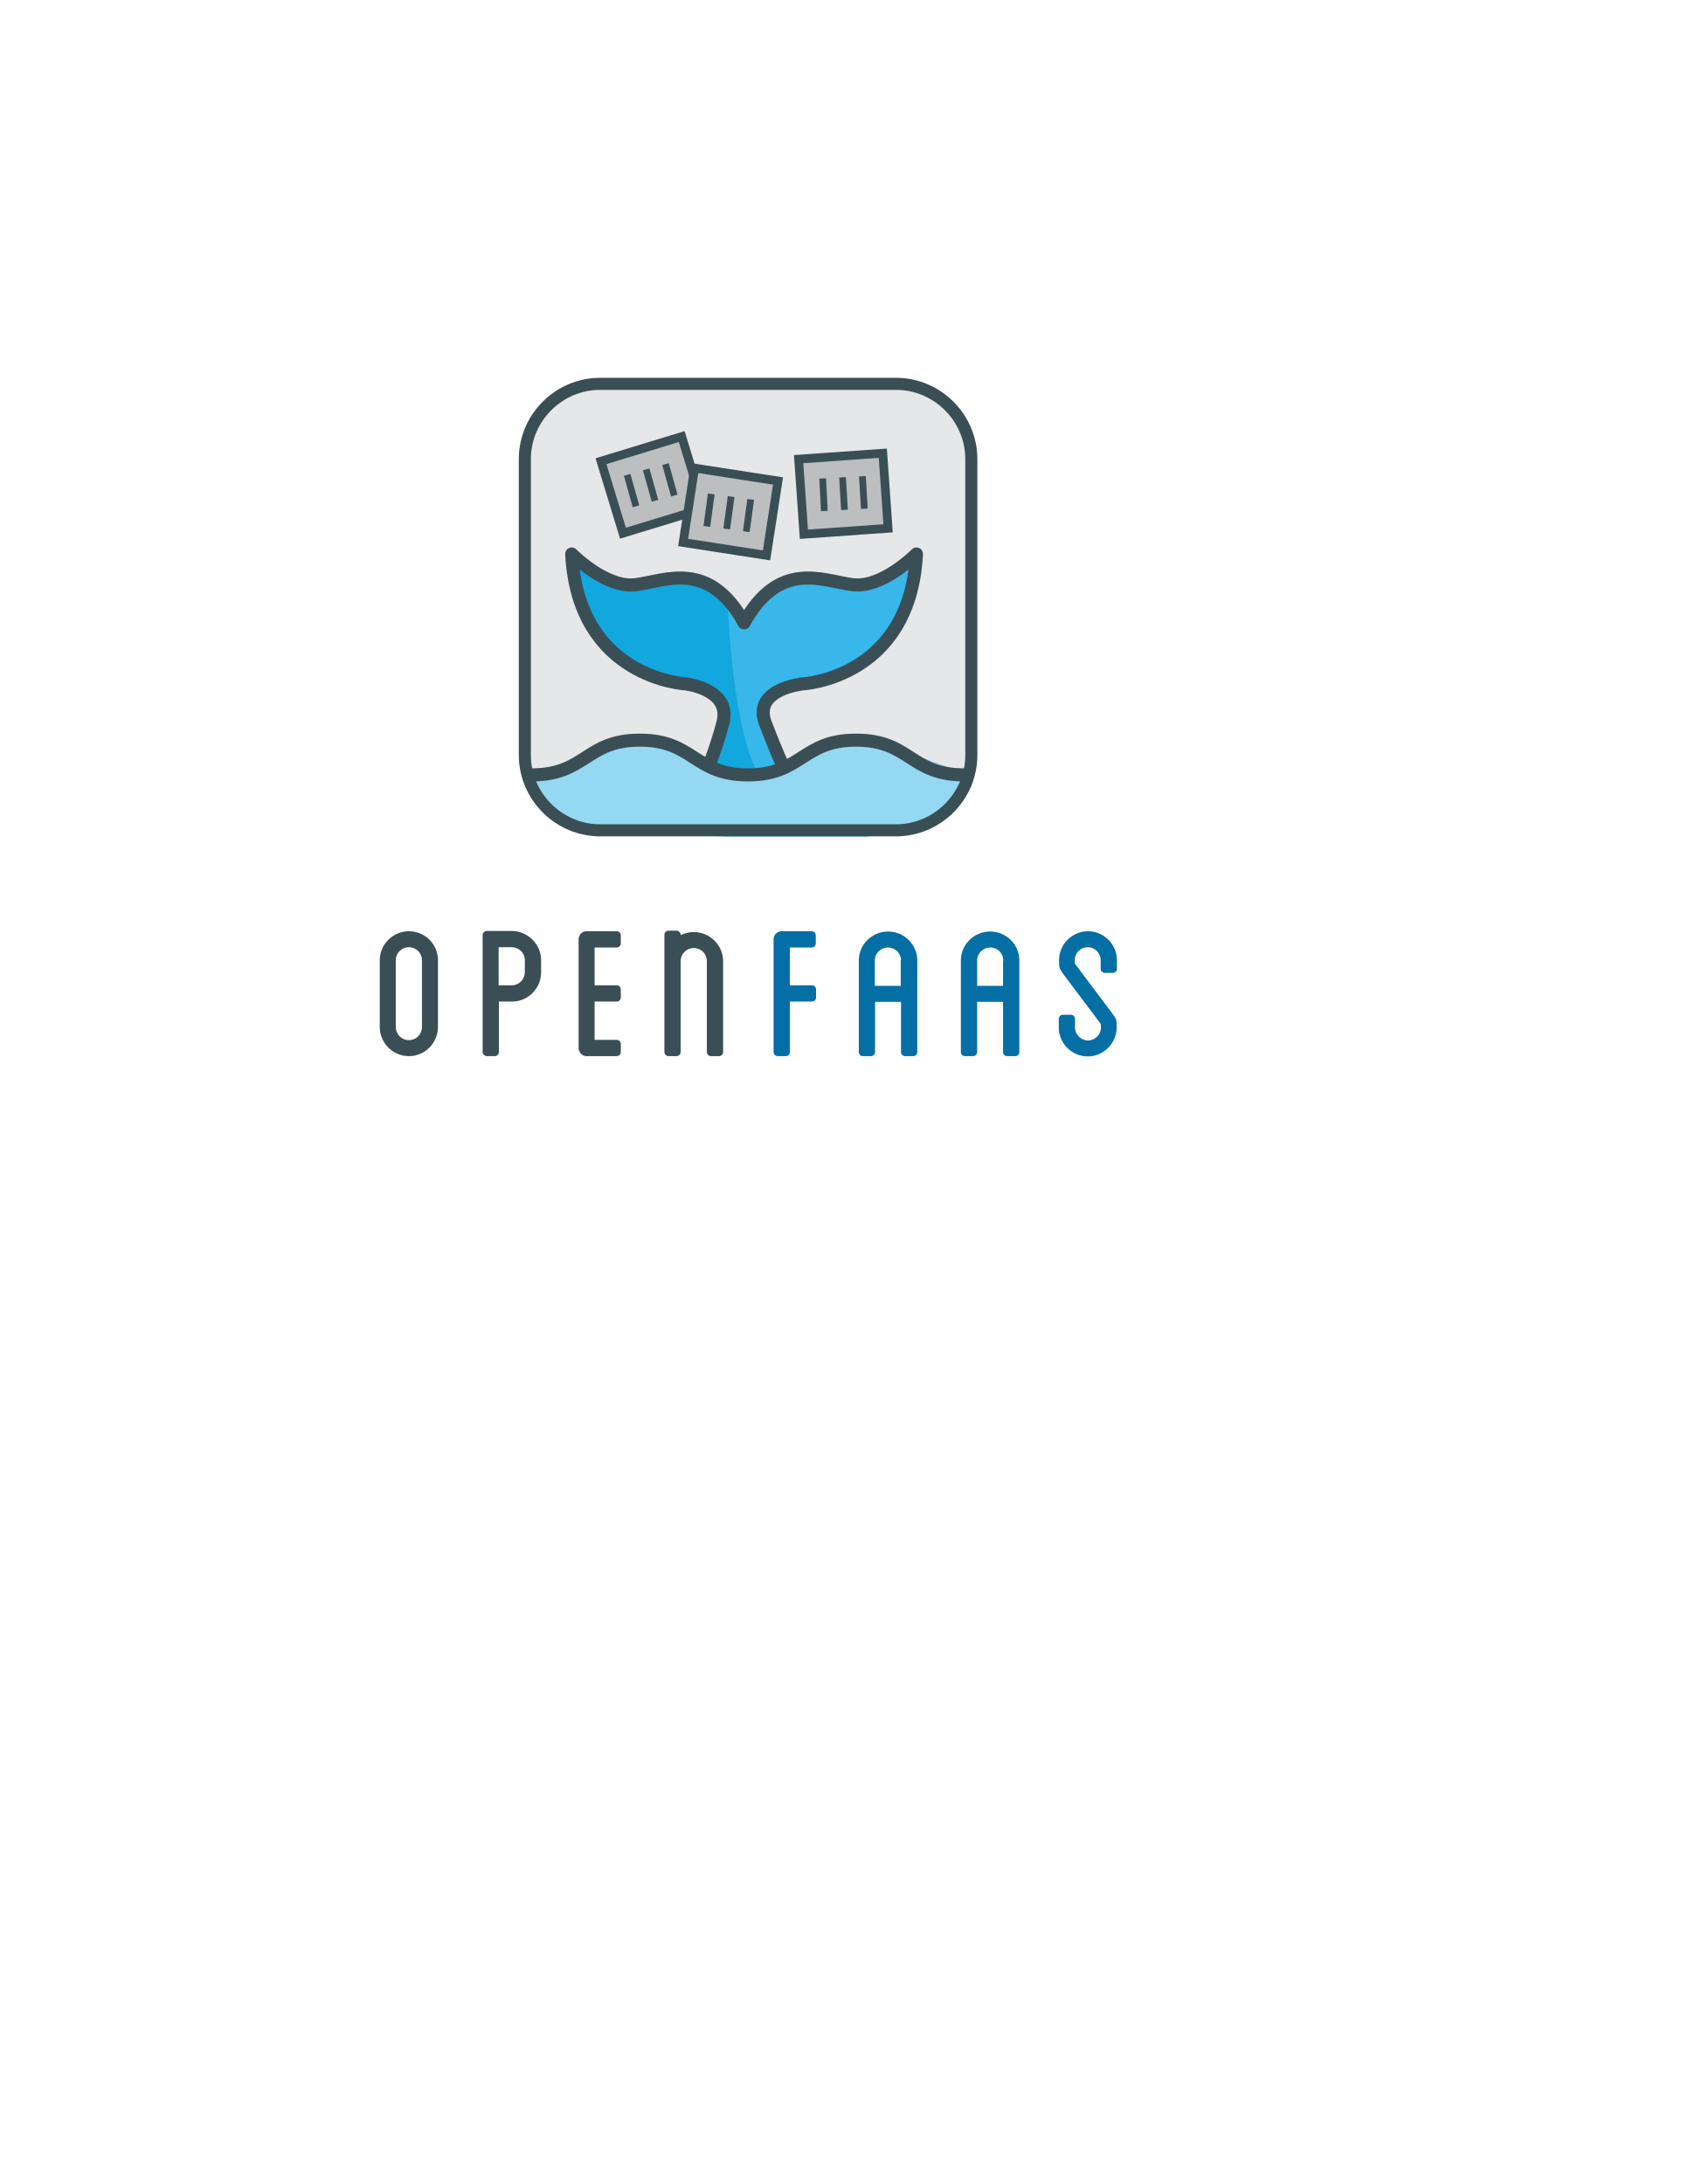
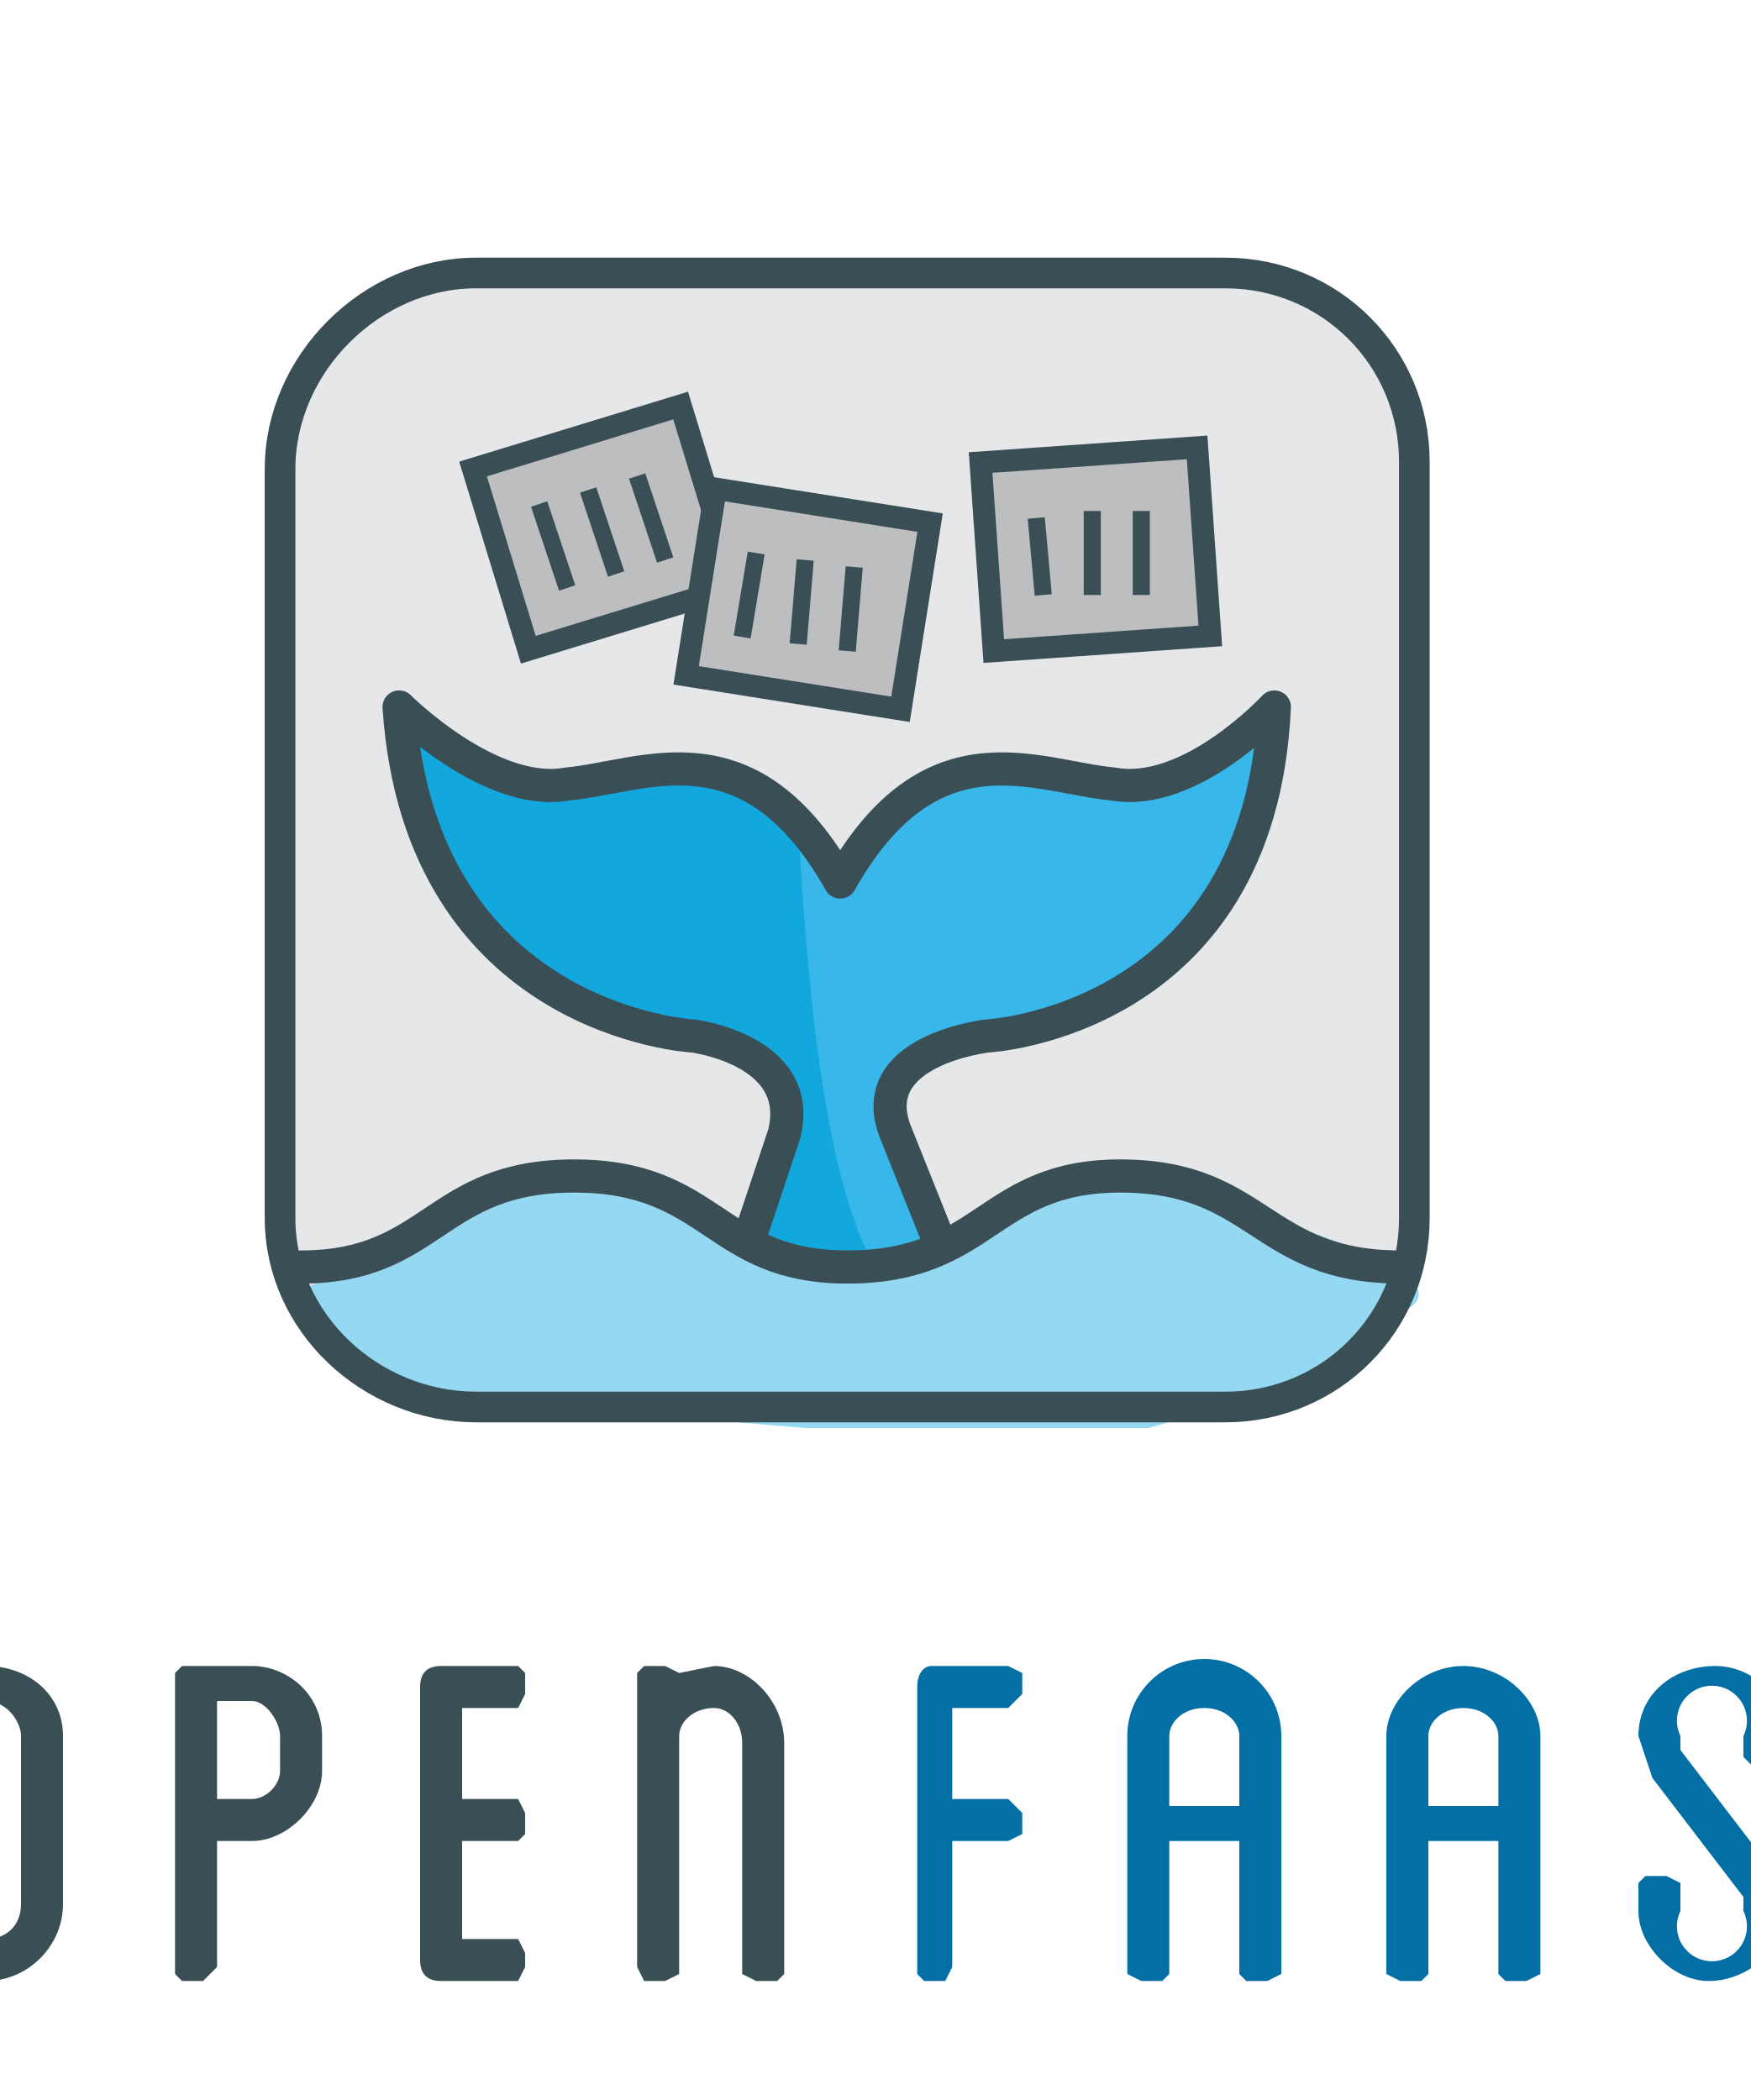
- <svg xmlns="http://www.w3.org/2000/svg" xmlns:xlink="http://www.w3.org/1999/xlink" version="1.1" id="Layer_1" x="0px" y="0px" viewBox="0 0 612 792" style="enable-background:new 0 0 612 792;" xml:space="preserve">
-   <style type="text/css">
- 	.st0{fill:#E6E7E8;}
- 	.st1{fill:#12A7DD;}
- 	.st2{fill:#37B7EA;}
- 	.st3{fill:none;stroke:#3A4E55;stroke-width:4.739;stroke-linecap:round;stroke-linejoin:round;stroke-miterlimit:10;}
- 	.st4{fill:#95D8F2;}
- 	.st5{fill:#37B7EA;stroke:#3A4E55;stroke-width:2.445;stroke-miterlimit:10;}
- 	.st6{fill:#E0E1E2;}
- 	.st7{fill:#BCBEC0;stroke:#3A4E55;stroke-width:3.168;stroke-miterlimit:10;}
- 	.st8{fill:none;stroke:#3A4E55;stroke-width:2.445;stroke-miterlimit:10;}
- 	.st9{fill:none;stroke:#3A4E55;stroke-width:4.378;stroke-linecap:round;stroke-linejoin:round;stroke-miterlimit:10;}
- 	.st10{fill:#3A4E55;}
- 	.st11{fill:#036FA5;}
- </style>
-   <g>
-     <path class="st0" d="M324.9,301.1H217.6c-15,0-27.3-12.3-27.3-27.3V166.5c0-15,12.3-27.3,27.3-27.3h107.3c15,0,27.3,12.3,27.3,27.3   v107.3C352.2,288.8,339.9,301.1,324.9,301.1z" />
-     <g>
-       <defs>
-         <path id="SVGID_1_" d="M324.9,301.1H217.6c-15,0-27.3-12.3-27.3-27.3V166.5c0-15,12.3-27.3,27.3-27.3h107.3     c15,0,27.3,12.3,27.3,27.3v107.3C352.2,288.8,339.9,301.1,324.9,301.1z" />
-       </defs>
-       <clipPath id="SVGID_2_">
-         <use xlink:href="#SVGID_1_" style="overflow:visible;" />
-       </clipPath>
-     </g>
-     <path class="st1" d="M283.5,277c-1.9-4.5-4.1-9.7-6-14.7c-4.7-12.3,13.5-14.2,13.5-14.2s39-2,41.3-47.1c0,0-12.5,12.7-23.4,11.1   c-10.9-1.6-26.5-9-39.1,13.8l0,0c-12.7-22.8-28.2-15.3-39.1-13.8c-10.9,1.6-23.4-11.1-23.4-11.1c2.3,45.2,41.3,47.1,41.3,47.1   s16.8,1.9,13.5,14.2c-1.5,5.6-3.1,10.4-4.7,14.5l3.4,6.2l4.6,3.6l4.4,1.2h2.9l5.5-4.1l4-5.4L283.5,277z" />
-     <path class="st2" d="M308.6,212.1c-10.9-1.6-26.5-9-39.1,13.8c-1.8-3.3-3.7-6-5.7-8.1c0.7,16.6,3.5,54.1,13.4,66.5l0.6-0.5l4-5.4   l1.4-1.4c-1.9-4.5-4.1-9.7-6-14.7c-4.7-12.3,13.5-14.2,13.5-14.2s39-2,41.3-47.1C332,200.9,319.6,213.6,308.6,212.1z" />
-     <path class="st3" d="M269.8,225.8c-12.7-22.8-28.2-15.3-39.1-13.8c-10.9,1.6-23.4-11.1-23.4-11.1c2.3,45.2,41.3,47.1,41.3,47.1   s16.8,1.9,13.5,14.2c-1.5,5.6-3.1,10.4-4.7,14.5" />
-     <path class="st3" d="M269.8,225.8c12.7-22.8,28.2-15.3,39.1-13.8c10.9,1.6,23.4-11.1,23.4-11.1c-2.3,45.2-41.3,47.1-41.3,47.1   s-18.2,1.9-13.5,14.2c1.9,5,4,10.2,6,14.7" />
-     <path class="st4" d="M191.5,284.6c0,0,16.5-7.8,31-16.2c0.7-0.4,9.7,0,9.7,0s7.2,0,7.9,0c0.7,0,11.1,6.3,11.1,6.3s10.8,5,12.7,5.5   s18.3-1.8,18.3-1.8l12.1-6.8l9.6-3.2l18.8,3.2c0,0,42.4,10.2,25.8,16c-1,0.3-8.6,8.9-9.5,9.6c-0.8,0.7-25.1,6.4-25.1,6.4H265   l-60.5-4.7L191.5,284.6z" />
-     <rect x="221.2" y="162.2" transform="matrix(0.9565 -0.2918 0.2918 0.9565 -40.9951 76.6465)" class="st5" width="30.6" height="27.3" />
-     <path class="st6" d="M276.4,173.1c0,0-8,26.1-25.3,23.4l26.8,4.4l4-27L276.4,173.1z" />
-     <rect x="221.2" y="162.2" transform="matrix(0.9565 -0.2918 0.2918 0.9565 -40.9951 76.6465)" class="st7" width="30.6" height="27.3" />
-     <rect x="290.5" y="165.4" transform="matrix(0.9975 -7.025211e-02 7.025211e-02 0.9975 -11.82 21.927)" class="st7" width="30.6" height="27.3" />
-     <rect x="249.6" y="171.9" transform="matrix(0.9883 0.1528 -0.1528 0.9883 31.4513 -38.2813)" class="st7" width="30.6" height="27.3" />
-     <g>
-       <path class="st3" d="M349.6,281c-19.6,0-19.6-12.6-39.2-12.6c-19.6,0-19.6,12.6-39.2,12.6c-19.6,0-19.6-12.6-39.2-12.6    S212.4,281,192.8,281" />
-     </g>
-     <g>
-       <line class="st8" x1="298.3" y1="173.5" x2="298.9" y2="185.3" />
-       <line class="st8" x1="305.5" y1="173.1" x2="306.2" y2="184.9" />
-       <line class="st8" x1="312.7" y1="172.7" x2="313.4" y2="184.5" />
-     </g>
-     <g>
-       <line class="st8" x1="257.9" y1="179.1" x2="256.3" y2="190.9" />
-       <line class="st8" x1="265.1" y1="180.1" x2="263.5" y2="191.8" />
-       <line class="st8" x1="272.2" y1="181.1" x2="270.6" y2="192.8" />
-     </g>
-     <g>
-       <line class="st8" x1="227.4" y1="172.2" x2="230.6" y2="183.6" />
-       <line class="st8" x1="234.3" y1="170.2" x2="237.5" y2="181.6" />
-       <line class="st8" x1="241.3" y1="168.3" x2="244.5" y2="179.7" />
-     </g>
-     <path class="st9" d="M324.9,301.1H217.6c-15,0-27.3-12.3-27.3-27.3V166.5c0-15,12.3-27.3,27.3-27.3h107.3c15,0,27.3,12.3,27.3,27.3   v107.3C352.2,288.8,339.9,301.1,324.9,301.1z" />
-   </g>
-   <g>
-     <path class="st10" d="M158.8,348.2v24.2c0,5.9-4.8,10.6-10.5,10.6c-5.9,0-10.6-4.8-10.6-10.6v-24.2c0-5.8,4.8-10.5,10.6-10.5   C154.1,337.7,158.8,342.4,158.8,348.2z M153,348.2c0-2.6-2.1-4.7-4.7-4.7c-2.7,0-4.8,2.1-4.8,4.7v24.2c0,2.7,2.1,4.8,4.8,4.8   c2.6,0,4.7-2.1,4.7-4.8V348.2z" />
-     <path class="st10" d="M196.2,348.2v4.4c0,5.9-4.8,10.6-10.5,10.6h-4.8v18.3c0,0.7-0.6,1.5-1.5,1.5h-2.9c-0.7,0-1.5-0.7-1.5-1.5   v-18.3v-5.9v-18.2c0-0.8,0.7-1.5,1.5-1.5h9.2C191.4,337.7,196.2,342.4,196.2,348.2z M190.3,348.2c0-2.6-2.1-4.7-4.7-4.7h-4.8v13.8   h4.8c2.6,0,4.7-2.1,4.7-4.8V348.2z" />
-     <path class="st10" d="M215.6,343.5v13.8h8c0.8,0,1.5,0.6,1.5,1.5v2.9c0,0.8-0.6,1.5-1.5,1.5h-8v13.9h8c0.8,0,1.5,0.6,1.5,1.5v2.9   c0,0.8-0.6,1.5-1.5,1.5h-10.9c-1.6,0-2.9-1.4-2.9-2.9v-39.5c0-1.6,1.3-2.9,2.9-2.9h10.9c0.8,0,1.5,0.6,1.5,1.5v2.9   c0,0.8-0.6,1.5-1.5,1.5H215.6z" />
-     <path class="st11" d="M286.4,343.5v13.8h8c0.8,0,1.5,0.6,1.5,1.5v2.9c0,0.8-0.6,1.5-1.5,1.5h-8v18.3c0,0.8-0.6,1.5-1.5,1.5H282   c-0.8,0-1.5-0.6-1.5-1.5v-40.9c0-1.6,1.3-2.9,2.9-2.9h10.9c0.8,0,1.5,0.6,1.5,1.5v2.9c0,0.8-0.6,1.5-1.5,1.5H286.4z" />
-     <path class="st11" d="M332.6,348.3v33.2c0,0.8-0.6,1.5-1.5,1.5h-2.9c-0.8,0-1.5-0.6-1.5-1.5v-18.2h-9.4v18.2c0,0.8-0.6,1.5-1.5,1.5   h-2.9c-0.8,0-1.5-0.6-1.5-1.5v-33.2c0-5.8,4.8-10.5,10.6-10.5C327.8,337.8,332.6,342.5,332.6,348.3z M326.7,348.3   c0-2.6-2.1-4.7-4.7-4.7c-2.7,0-4.8,2.1-4.8,4.7v9.2h9.4V348.3z" />
-     <path class="st11" d="M369.6,348.3v33.2c0,0.8-0.6,1.5-1.5,1.5h-2.9c-0.8,0-1.5-0.6-1.5-1.5v-18.2h-9.4v18.2c0,0.8-0.6,1.5-1.5,1.5   h-2.9c-0.8,0-1.5-0.6-1.5-1.5v-33.2c0-5.8,4.8-10.5,10.6-10.5C364.9,337.8,369.6,342.5,369.6,348.3z M363.8,348.3   c0-2.6-2.1-4.7-4.7-4.7c-2.7,0-4.8,2.1-4.8,4.7v9.2h9.4V348.3z" />
-     <path class="st11" d="M399.1,351.3v-3.1c0-2.6-2.1-4.7-4.7-4.7c-2.6,0-4.7,2.1-4.7,4.7c0,1.2,0,1.2,0.3,1.6l12.7,16.9   c2.2,2.9,2.2,2.9,2.2,5.9c0,5.8-4.8,10.5-10.5,10.5c-5.8,0-10.5-4.8-10.5-10.5v-3.1c0-0.8,0.6-1.5,1.5-1.5h2.9   c0.8,0,1.5,0.6,1.5,1.5v3.1c0,2.6,2.1,4.7,4.7,4.7c2.6,0,4.7-2.1,4.7-4.7c0-1.2,0-1.2-0.3-1.6l-12.7-16.9c-2.2-2.9-2.2-2.9-2.2-5.9   c0-5.8,4.8-10.5,10.5-10.5c5.8,0,10.5,4.8,10.5,10.5v3.1c0,0.8-0.6,1.5-1.5,1.5h-2.9C399.7,352.8,399.1,352.1,399.1,351.3z" />
-     <path class="st10" d="M251.6,338c-1.7,0-3.3,0.4-4.8,1.1V339c0-0.7-0.6-1.5-1.5-1.5h-2.9c-0.8,0-1.5,0.7-1.5,1.5v9.5v10.4v22.6   c0,0.7,0.6,1.5,1.5,1.5h2.9c0.8,0,1.5-0.7,1.5-1.5v-22.6v-10.4c0-2.6,2.1-4.7,4.8-4.7c2.6,0,4.7,2.1,4.7,4.7v33   c0,0.7,0.6,1.5,1.5,1.5h2.9c0.8,0,1.5-0.7,1.5-1.5v-33C262.2,342.8,257.4,338,251.6,338z" />
-   </g>
+ <svg xmlns="http://www.w3.org/2000/svg" xmlns:xlink="http://www.w3.org/1999/xlink" xml:space="preserve" id="Layer_1" version="1.1" viewBox="150 100 250 300">
+   <style>.st3,.st7{stroke:#3a4e55;stroke-miterlimit:10}.st3{fill:none;stroke-width:4.739;stroke-linecap:round;stroke-linejoin:round}.st7{fill:#bcbec0;stroke-width:3.168}.st10{fill:#3a4e55}</style>
+   <path d="M325 301H218c-15 0-28-12-28-27V167c0-15 13-28 28-28h107c15 0 27 12 27 27v108c0 15-12 27-27 27z" style="fill:#e6e7e8" />
+   <defs>
+     <path id="SVGID_1_" d="M325 301H218c-15 0-28-12-28-27V167c0-15 13-28 28-28h107c15 0 27 12 27 27v108c0 15-12 27-27 27z" />
+   </defs>
+   <clipPath id="SVGID_2_">
+     <use xlink:href="#SVGID_1_" style="overflow:visible" />
+   </clipPath>
+   <path d="m284 277-6-15c-5-12 13-14 13-14s39-2 41-47c0 0-12 13-23 11-11-1-27-9-39 14-13-23-28-15-39-14-11 2-24-11-24-11 3 45 42 47 42 47s16 2 13 14l-5 15 4 6 4 4 5 1h3l5-4 4-6 2-1z" style="fill:#12a7dd" />
+   <path d="M309 212c-11-2-27-9-39 14l-6-8c1 16 3 54 13 66h1l4-6 1-1-6-15c-5-12 14-14 14-14s39-2 41-47c0 0-12 13-23 11z" style="fill:#37b7ea" />
+   <path d="M270 226c-13-23-28-15-39-14-11 2-24-11-24-11 3 45 42 47 42 47s16 2 13 14l-5 15m13-51c13-23 28-15 39-14 11 2 23-11 23-11-2 45-41 47-41 47s-18 2-13 14l6 15" class="st3" />
+   <path d="m192 285 31-17h17l11 7 13 5 18-2 12-6 10-4 19 4s42 10 26 16l-10 9-25 7h-49l-60-5-13-14z" style="fill:#95d8f2" />
+   <path d="M221 162h31v27h-31z" style="fill:#37b7ea;stroke:#3a4e55;stroke-width:2.445;stroke-miterlimit:10" transform="rotate(-17 236 176)" />
+   <path d="M276 173s-8 26-25 23l27 5 4-27-6-1z" style="fill:#e0e1e2" />
+   <path d="M221 162h31v27h-31z" class="st7" transform="rotate(-17 236 176)" />
+   <path d="M291 165h31v27h-31z" class="st7" transform="rotate(-4 306 179) scale(.99997)" />
+   <path d="M250 172h31v27h-31z" class="st7" transform="rotate(9 265 185)" />
+   <path d="M350 281c-20 0-20-13-40-13-19 0-19 13-39 13-19 0-19-13-39-13s-20 13-39 13" class="st3" />
+   <path d="m298 174 1 11m7-12v12m7-12v12m-55-6-2 12m9-11-1 12m8-11-1 12m-44-21 4 12m3-14 4 12m3-14 4 12" style="fill:none;stroke-width:2.445;stroke:#3a4e55;stroke-miterlimit:10" />
+   <path d="M325 301H218c-15 0-28-12-28-27V167c0-15 13-28 28-28h107c15 0 27 12 27 27v108c0 15-12 27-27 27z" style="fill:none;stroke:#3a4e55;stroke-width:4.378;stroke-linecap:round;stroke-linejoin:round;stroke-miterlimit:10" />
+   <path d="M159 348v24c0 6-5 11-11 11s-10-5-10-11v-24c0-6 5-10 10-10 6 0 11 4 11 10zm-6 0c0-2-2-5-5-5-2 1-4 3-4 5v24c0 3 2 5 4 5 3 0 5-2 5-5v-24zm43 0v5c0 5-5 10-10 10h-5v18l-2 2h-3l-1-1v-43l1-1h10c5 0 10 4 10 10zm-6 0c0-2-2-5-4-5h-5v14h5c2 0 4-2 4-4v-5zm26-4v13h8l1 2v3l-1 1h-8v14h8l1 2v2l-1 2h-11c-2 0-3-1-3-3v-39c0-2 1-3 3-3h11l1 1v3l-1 2h-8z" class="st10" />
+   <path d="M286 344v13h8l2 2v3l-2 1h-8v18l-1 2h-3l-1-1v-41c0-2 1-3 2-3h11l2 1v3l-2 2h-8zm47 4v34l-2 1h-3l-1-1v-19h-10v19l-1 1h-3l-2-1v-34a11 11 0 0 1 22 0zm-6 0c0-2-2-4-5-4s-5 2-5 4v10h10v-10zm43 0v34l-2 1h-3l-1-1v-19h-10v19l-1 1h-3l-2-1v-34c0-5 5-10 11-10s11 5 11 10zm-6 0c0-2-2-4-5-4s-5 2-5 4v10h10v-10zm35 3v-3a5 5 0 1 0-9 0v2l13 17 2 6c0 5-5 10-11 10-5 0-10-5-10-10v-4l1-1h3l2 1v4a5 5 0 1 0 9 0v-2l-13-17-2-6c0-6 5-10 11-10 5 0 10 4 10 10v3l-1 2h-3l-2-2z" style="fill:#036fa5" />
+   <path d="m252 338-5 1-2-1h-3l-1 1v42l1 2h3l2-1v-34c0-2 2-4 5-4 2 0 4 2 4 5v33l2 1h3l1-1v-33c0-6-5-11-10-11z" class="st10" />
</svg>
